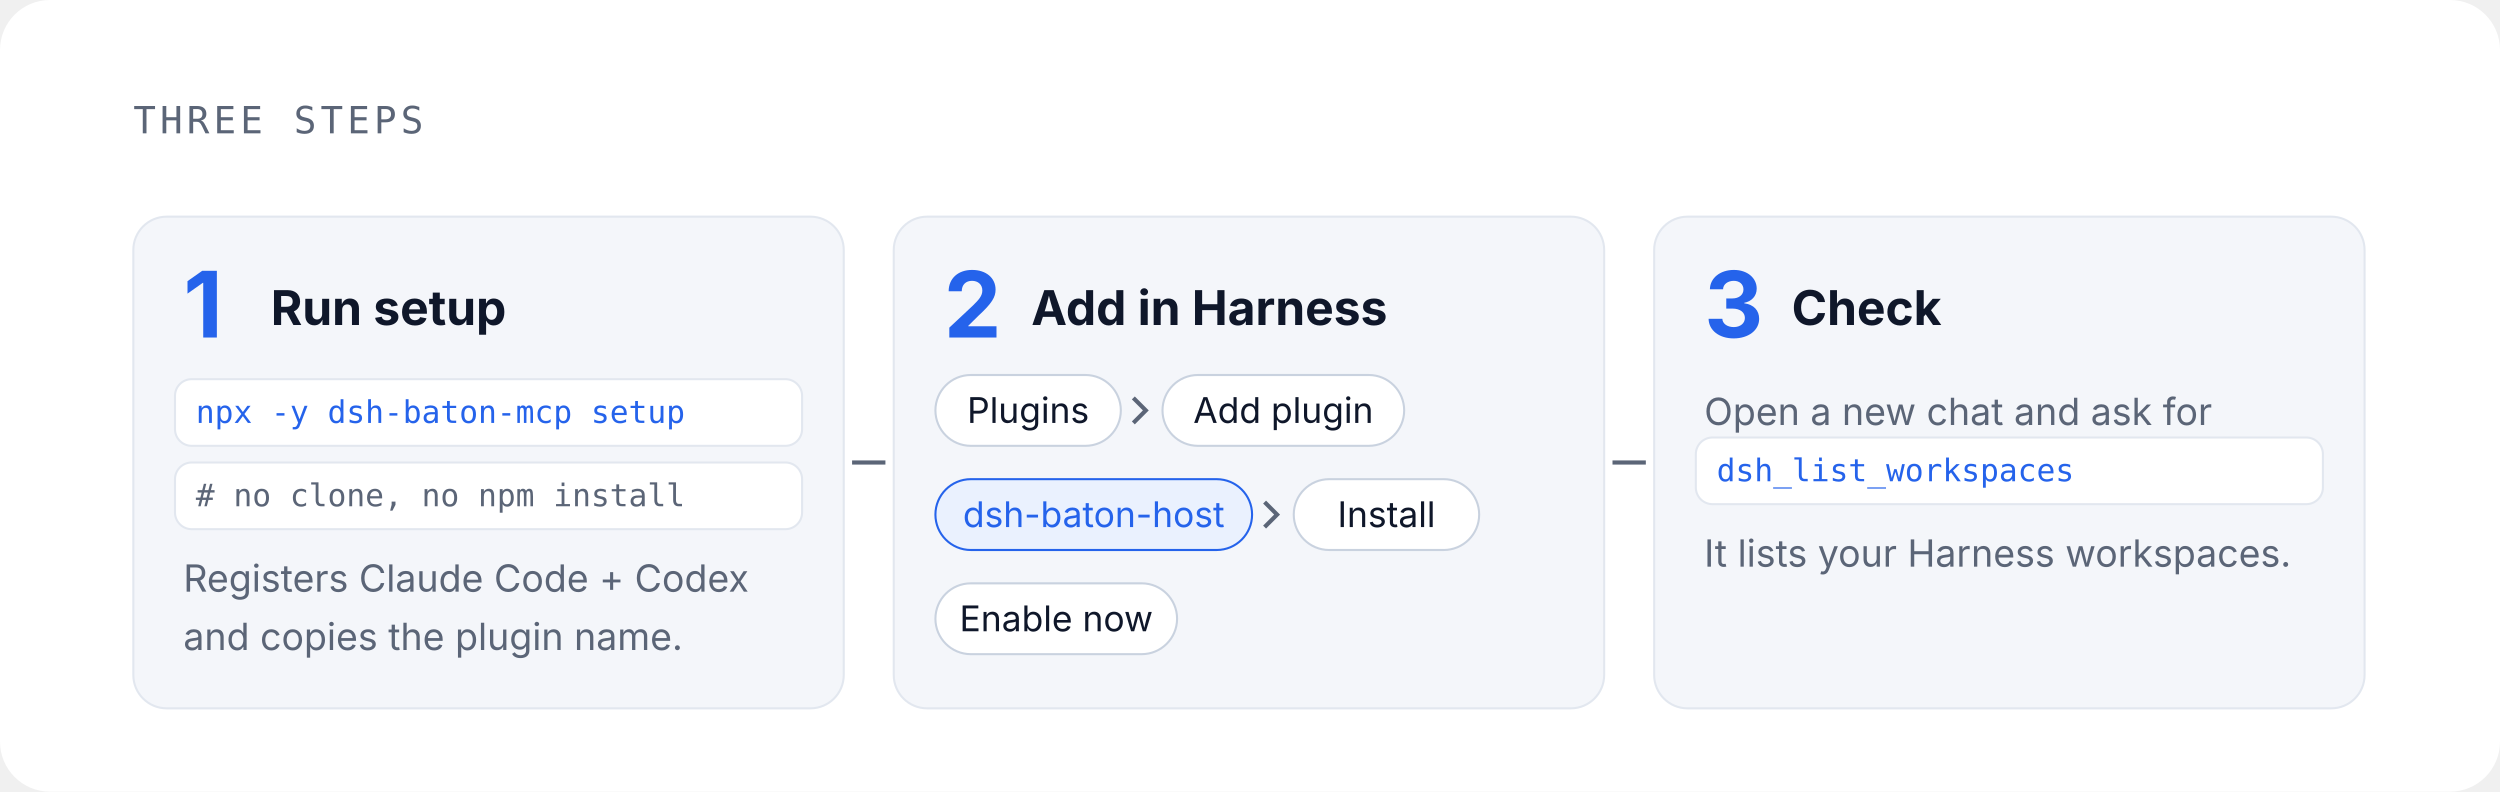
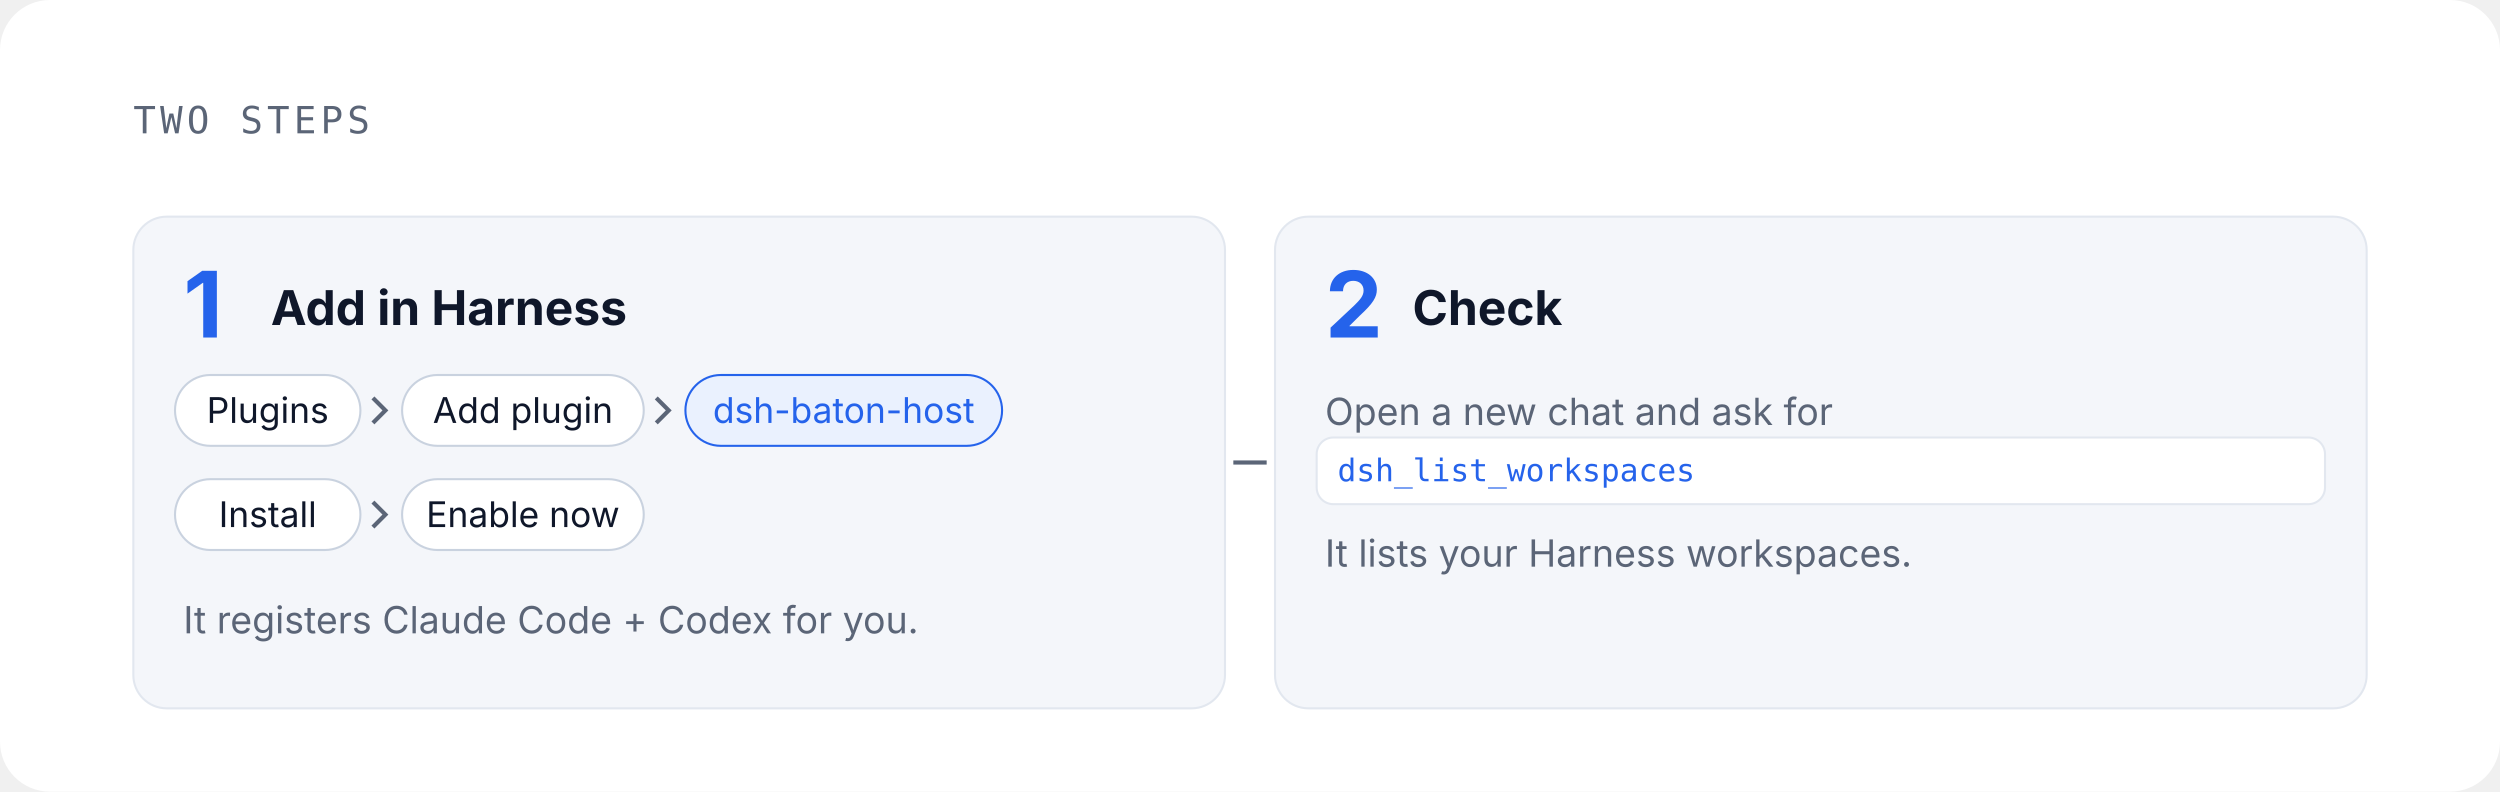
<svg xmlns="http://www.w3.org/2000/svg" width="1200" height="380" viewBox="0 0 1200 380" role="img" aria-labelledby="title desc">
  <rect width="1200" height="380" rx="24" fill="#FFFFFF" />
-   <text x="64" y="64" font-family="ui-monospace, SFMono-Regular, Menlo, Consolas, monospace" font-size="18" fill="#5B6577" letter-spacing="2">THREE STEPS</text>
-   <rect x="64" y="104" width="341" height="236" rx="16" fill="#F4F6FA" stroke="#E2E7EF" stroke-width="1" />
+   <text x="64" y="64" font-family="ui-monospace, SFMono-Regular, Menlo, Consolas, monospace" font-size="18" fill="#5B6577" letter-spacing="2">TWO STEPS</text>
+   <rect x="64" y="104" width="524" height="236" rx="16" fill="#F4F6FA" stroke="#E2E7EF" stroke-width="1" />
  <text x="88" y="162" font-family="-apple-system, BlinkMacSystemFont, &quot;Segoe UI&quot;, &quot;PingFang SC&quot;, &quot;Microsoft YaHei&quot;, sans-serif" font-size="44" fill="#2563EB" font-weight="700">1</text>
-   <text x="130" y="156" font-family="-apple-system, BlinkMacSystemFont, &quot;Segoe UI&quot;, &quot;PingFang SC&quot;, &quot;Microsoft YaHei&quot;, sans-serif" font-size="23" fill="#0F172A" font-weight="700">Run setup</text>
-   <rect x="84" y="182" width="301" height="32" rx="8" fill="#FFFFFF" stroke="#E2E7EF" stroke-width="1" />
-   <text x="94" y="203" font-family="ui-monospace, SFMono-Regular, Menlo, Consolas, monospace" font-size="15" fill="#2563EB">npx -y dsh-baton-mcp setup</text>
-   <rect x="84" y="222" width="301" height="32" rx="8" fill="#FFFFFF" stroke="#E2E7EF" stroke-width="1" />
-   <text x="94" y="243" font-family="ui-monospace, SFMono-Regular, Menlo, Consolas, monospace" font-size="15" fill="#5B6577"># no clone, no npm install</text>
-   <text x="88" y="284" font-family="-apple-system, BlinkMacSystemFont, &quot;Segoe UI&quot;, &quot;PingFang SC&quot;, &quot;Microsoft YaHei&quot;, sans-serif" font-size="18" fill="#5B6577">Registers Claude Code + Codex</text>
-   <text x="88" y="312" font-family="-apple-system, BlinkMacSystemFont, &quot;Segoe UI&quot;, &quot;PingFang SC&quot;, &quot;Microsoft YaHei&quot;, sans-serif" font-size="18" fill="#5B6577">and copies the plugin name.</text>
-   <path d="M409 222.0 h16" stroke="#5B6577" stroke-width="2" />
-   <rect x="429" y="104" width="341" height="236" rx="16" fill="#F4F6FA" stroke="#E2E7EF" stroke-width="1" />
-   <text x="453" y="162" font-family="-apple-system, BlinkMacSystemFont, &quot;Segoe UI&quot;, &quot;PingFang SC&quot;, &quot;Microsoft YaHei&quot;, sans-serif" font-size="44" fill="#2563EB" font-weight="700">2</text>
-   <text x="495" y="156" font-family="-apple-system, BlinkMacSystemFont, &quot;Segoe UI&quot;, &quot;PingFang SC&quot;, &quot;Microsoft YaHei&quot;, sans-serif" font-size="23" fill="#0F172A" font-weight="700">Add in Harness</text>
-   <rect x="449" y="180" width="89" height="34" rx="17" fill="#FFFFFF" stroke="#C9D2DF" stroke-width="1" />
-   <text x="493.5" y="203" font-family="-apple-system, BlinkMacSystemFont, &quot;Segoe UI&quot;, &quot;PingFang SC&quot;, &quot;Microsoft YaHei&quot;, sans-serif" font-size="17" fill="#0F172A" text-anchor="middle">Plugins</text>
-   <path d="M544 191 l6 6 l-6 6" stroke="#5B6577" stroke-width="2" fill="none" />
-   <rect x="558" y="180" width="116" height="34" rx="17" fill="#FFFFFF" stroke="#C9D2DF" stroke-width="1" />
-   <text x="616.0" y="203" font-family="-apple-system, BlinkMacSystemFont, &quot;Segoe UI&quot;, &quot;PingFang SC&quot;, &quot;Microsoft YaHei&quot;, sans-serif" font-size="17" fill="#0F172A" text-anchor="middle">Add plugin</text>
-   <rect x="449" y="230" width="152" height="34" rx="17" fill="#EAF1FE" stroke="#2563EB" stroke-width="1" />
-   <text x="525.0" y="253" font-family="-apple-system, BlinkMacSystemFont, &quot;Segoe UI&quot;, &quot;PingFang SC&quot;, &quot;Microsoft YaHei&quot;, sans-serif" font-size="17" fill="#2563EB" text-anchor="middle">dsh-baton-host</text>
-   <path d="M607 241 l6 6 l-6 6" stroke="#5B6577" stroke-width="2" fill="none" />
-   <rect x="621" y="230" width="89" height="34" rx="17" fill="#FFFFFF" stroke="#C9D2DF" stroke-width="1" />
-   <text x="665.5" y="253" font-family="-apple-system, BlinkMacSystemFont, &quot;Segoe UI&quot;, &quot;PingFang SC&quot;, &quot;Microsoft YaHei&quot;, sans-serif" font-size="17" fill="#0F172A" text-anchor="middle">Install</text>
-   <rect x="449" y="280" width="116" height="34" rx="17" fill="#FFFFFF" stroke="#C9D2DF" stroke-width="1" />
-   <text x="507.0" y="303" font-family="-apple-system, BlinkMacSystemFont, &quot;Segoe UI&quot;, &quot;PingFang SC&quot;, &quot;Microsoft YaHei&quot;, sans-serif" font-size="17" fill="#0F172A" text-anchor="middle">Enable now</text>
-   <path d="M774 222.0 h16" stroke="#5B6577" stroke-width="2" />
-   <rect x="794" y="104" width="341" height="236" rx="16" fill="#F4F6FA" stroke="#E2E7EF" stroke-width="1" />
-   <text x="818" y="162" font-family="-apple-system, BlinkMacSystemFont, &quot;Segoe UI&quot;, &quot;PingFang SC&quot;, &quot;Microsoft YaHei&quot;, sans-serif" font-size="44" fill="#2563EB" font-weight="700">3</text>
-   <text x="860" y="156" font-family="-apple-system, BlinkMacSystemFont, &quot;Segoe UI&quot;, &quot;PingFang SC&quot;, &quot;Microsoft YaHei&quot;, sans-serif" font-size="23" fill="#0F172A" font-weight="700">Check</text>
-   <text x="818" y="204" font-family="-apple-system, BlinkMacSystemFont, &quot;Segoe UI&quot;, &quot;PingFang SC&quot;, &quot;Microsoft YaHei&quot;, sans-serif" font-size="18" fill="#5B6577">Open a new chat and ask for</text>
-   <rect x="814" y="210" width="301" height="32" rx="8" fill="#FFFFFF" stroke="#E2E7EF" stroke-width="1" />
-   <text x="824" y="231" font-family="ui-monospace, SFMono-Regular, Menlo, Consolas, monospace" font-size="15" fill="#2563EB">dsh_list_workspaces</text>
-   <text x="818" y="272" font-family="-apple-system, BlinkMacSystemFont, &quot;Segoe UI&quot;, &quot;PingFang SC&quot;, &quot;Microsoft YaHei&quot;, sans-serif" font-size="18" fill="#5B6577">It lists your Harness workspaces.</text>
+   <text x="130" y="156" font-family="-apple-system, BlinkMacSystemFont, &quot;Segoe UI&quot;, &quot;PingFang SC&quot;, &quot;Microsoft YaHei&quot;, sans-serif" font-size="23" fill="#0F172A" font-weight="700">Add in Harness</text>
+   <rect x="84" y="180" width="89" height="34" rx="17" fill="#FFFFFF" stroke="#C9D2DF" stroke-width="1" />
+   <text x="128.5" y="203" font-family="-apple-system, BlinkMacSystemFont, &quot;Segoe UI&quot;, &quot;PingFang SC&quot;, &quot;Microsoft YaHei&quot;, sans-serif" font-size="17" fill="#0F172A" text-anchor="middle">Plugins</text>
+   <path d="M179 191 l6 6 l-6 6" stroke="#5B6577" stroke-width="2" fill="none" />
+   <rect x="193" y="180" width="116" height="34" rx="17" fill="#FFFFFF" stroke="#C9D2DF" stroke-width="1" />
+   <text x="251.0" y="203" font-family="-apple-system, BlinkMacSystemFont, &quot;Segoe UI&quot;, &quot;PingFang SC&quot;, &quot;Microsoft YaHei&quot;, sans-serif" font-size="17" fill="#0F172A" text-anchor="middle">Add plugin</text>
+   <path d="M315 191 l6 6 l-6 6" stroke="#5B6577" stroke-width="2" fill="none" />
+   <rect x="329" y="180" width="152" height="34" rx="17" fill="#EAF1FE" stroke="#2563EB" stroke-width="1" />
+   <text x="405.0" y="203" font-family="-apple-system, BlinkMacSystemFont, &quot;Segoe UI&quot;, &quot;PingFang SC&quot;, &quot;Microsoft YaHei&quot;, sans-serif" font-size="17" fill="#2563EB" text-anchor="middle">dsh-baton-host</text>
+   <rect x="84" y="230" width="89" height="34" rx="17" fill="#FFFFFF" stroke="#C9D2DF" stroke-width="1" />
+   <text x="128.5" y="253" font-family="-apple-system, BlinkMacSystemFont, &quot;Segoe UI&quot;, &quot;PingFang SC&quot;, &quot;Microsoft YaHei&quot;, sans-serif" font-size="17" fill="#0F172A" text-anchor="middle">Install</text>
+   <path d="M179 241 l6 6 l-6 6" stroke="#5B6577" stroke-width="2" fill="none" />
+   <rect x="193" y="230" width="116" height="34" rx="17" fill="#FFFFFF" stroke="#C9D2DF" stroke-width="1" />
+   <text x="251.0" y="253" font-family="-apple-system, BlinkMacSystemFont, &quot;Segoe UI&quot;, &quot;PingFang SC&quot;, &quot;Microsoft YaHei&quot;, sans-serif" font-size="17" fill="#0F172A" text-anchor="middle">Enable now</text>
+   <text x="88" y="304" font-family="-apple-system, BlinkMacSystemFont, &quot;Segoe UI&quot;, &quot;PingFang SC&quot;, &quot;Microsoft YaHei&quot;, sans-serif" font-size="18" fill="#5B6577">It registers Claude Code + Codex for you.</text>
+   <path d="M592 222.0 h16" stroke="#5B6577" stroke-width="2" />
+   <rect x="612" y="104" width="524" height="236" rx="16" fill="#F4F6FA" stroke="#E2E7EF" stroke-width="1" />
+   <text x="636" y="162" font-family="-apple-system, BlinkMacSystemFont, &quot;Segoe UI&quot;, &quot;PingFang SC&quot;, &quot;Microsoft YaHei&quot;, sans-serif" font-size="44" fill="#2563EB" font-weight="700">2</text>
+   <text x="678" y="156" font-family="-apple-system, BlinkMacSystemFont, &quot;Segoe UI&quot;, &quot;PingFang SC&quot;, &quot;Microsoft YaHei&quot;, sans-serif" font-size="23" fill="#0F172A" font-weight="700">Check</text>
+   <text x="636" y="204" font-family="-apple-system, BlinkMacSystemFont, &quot;Segoe UI&quot;, &quot;PingFang SC&quot;, &quot;Microsoft YaHei&quot;, sans-serif" font-size="18" fill="#5B6577">Open a new chat and ask for</text>
+   <rect x="632" y="210" width="484" height="32" rx="8" fill="#FFFFFF" stroke="#E2E7EF" stroke-width="1" />
+   <text x="642" y="231" font-family="ui-monospace, SFMono-Regular, Menlo, Consolas, monospace" font-size="15" fill="#2563EB">dsh_list_workspaces</text>
+   <text x="636" y="272" font-family="-apple-system, BlinkMacSystemFont, &quot;Segoe UI&quot;, &quot;PingFang SC&quot;, &quot;Microsoft YaHei&quot;, sans-serif" font-size="18" fill="#5B6577">It lists your Harness workspaces.</text>
</svg>
